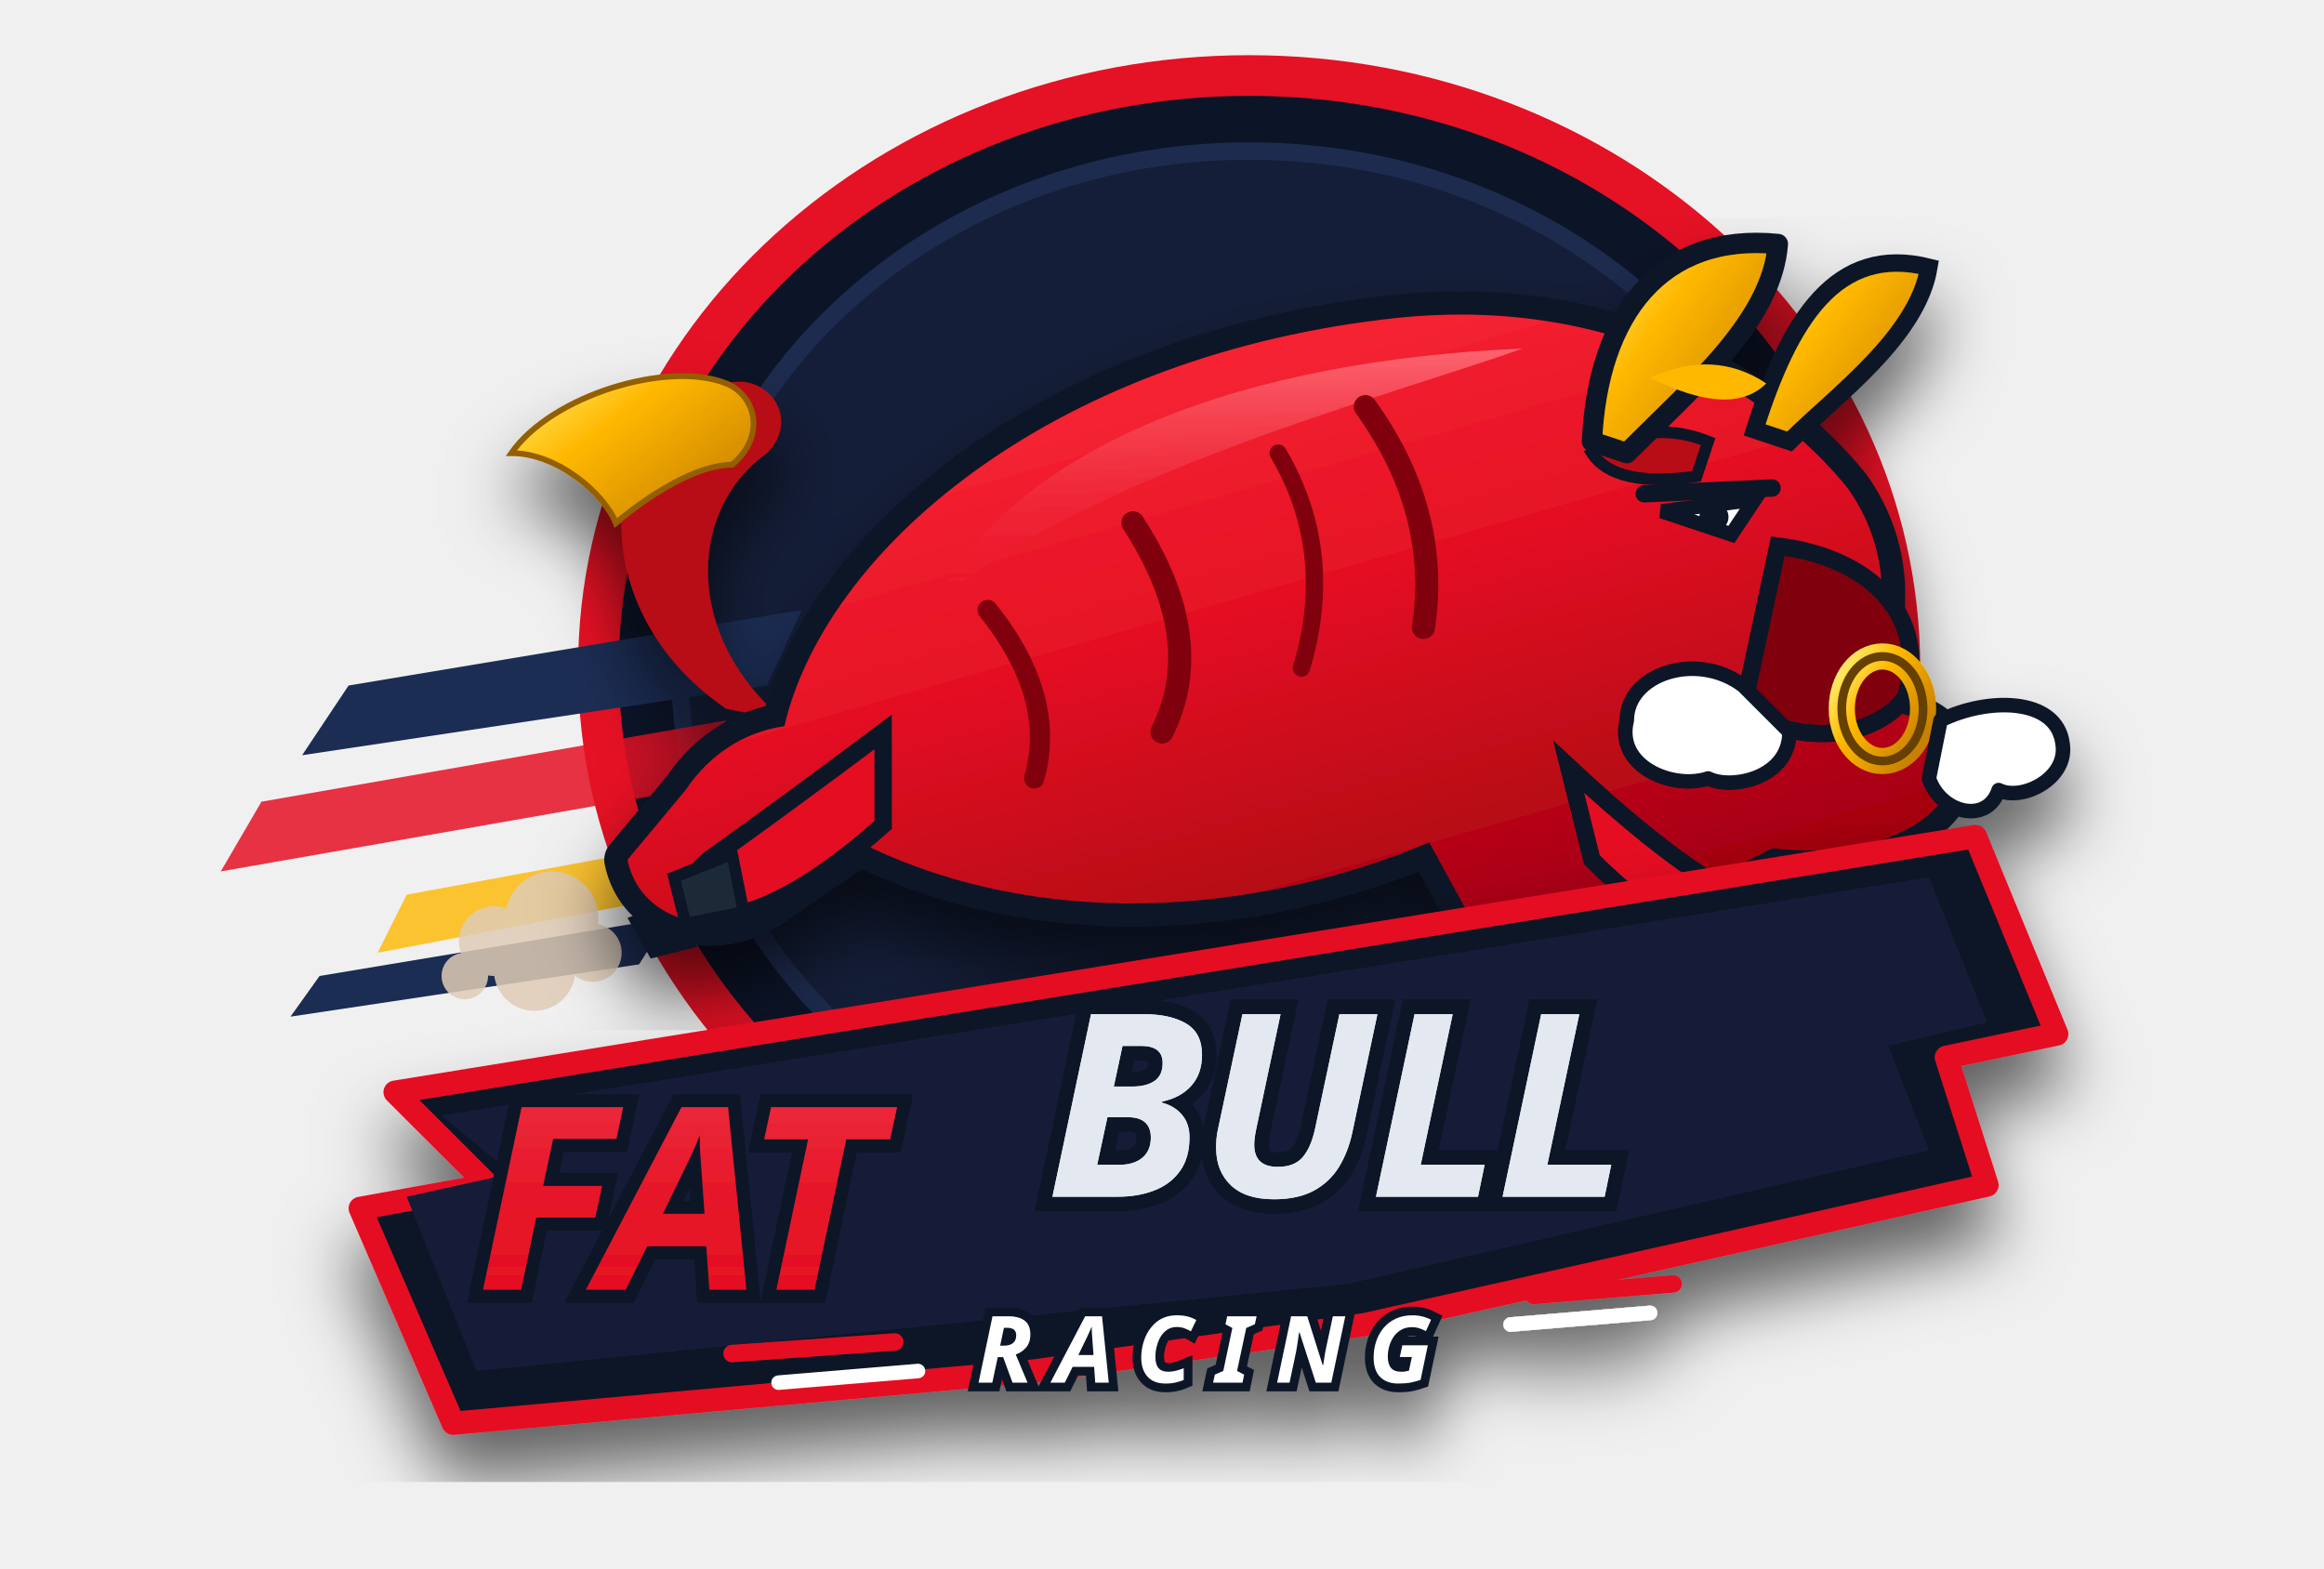
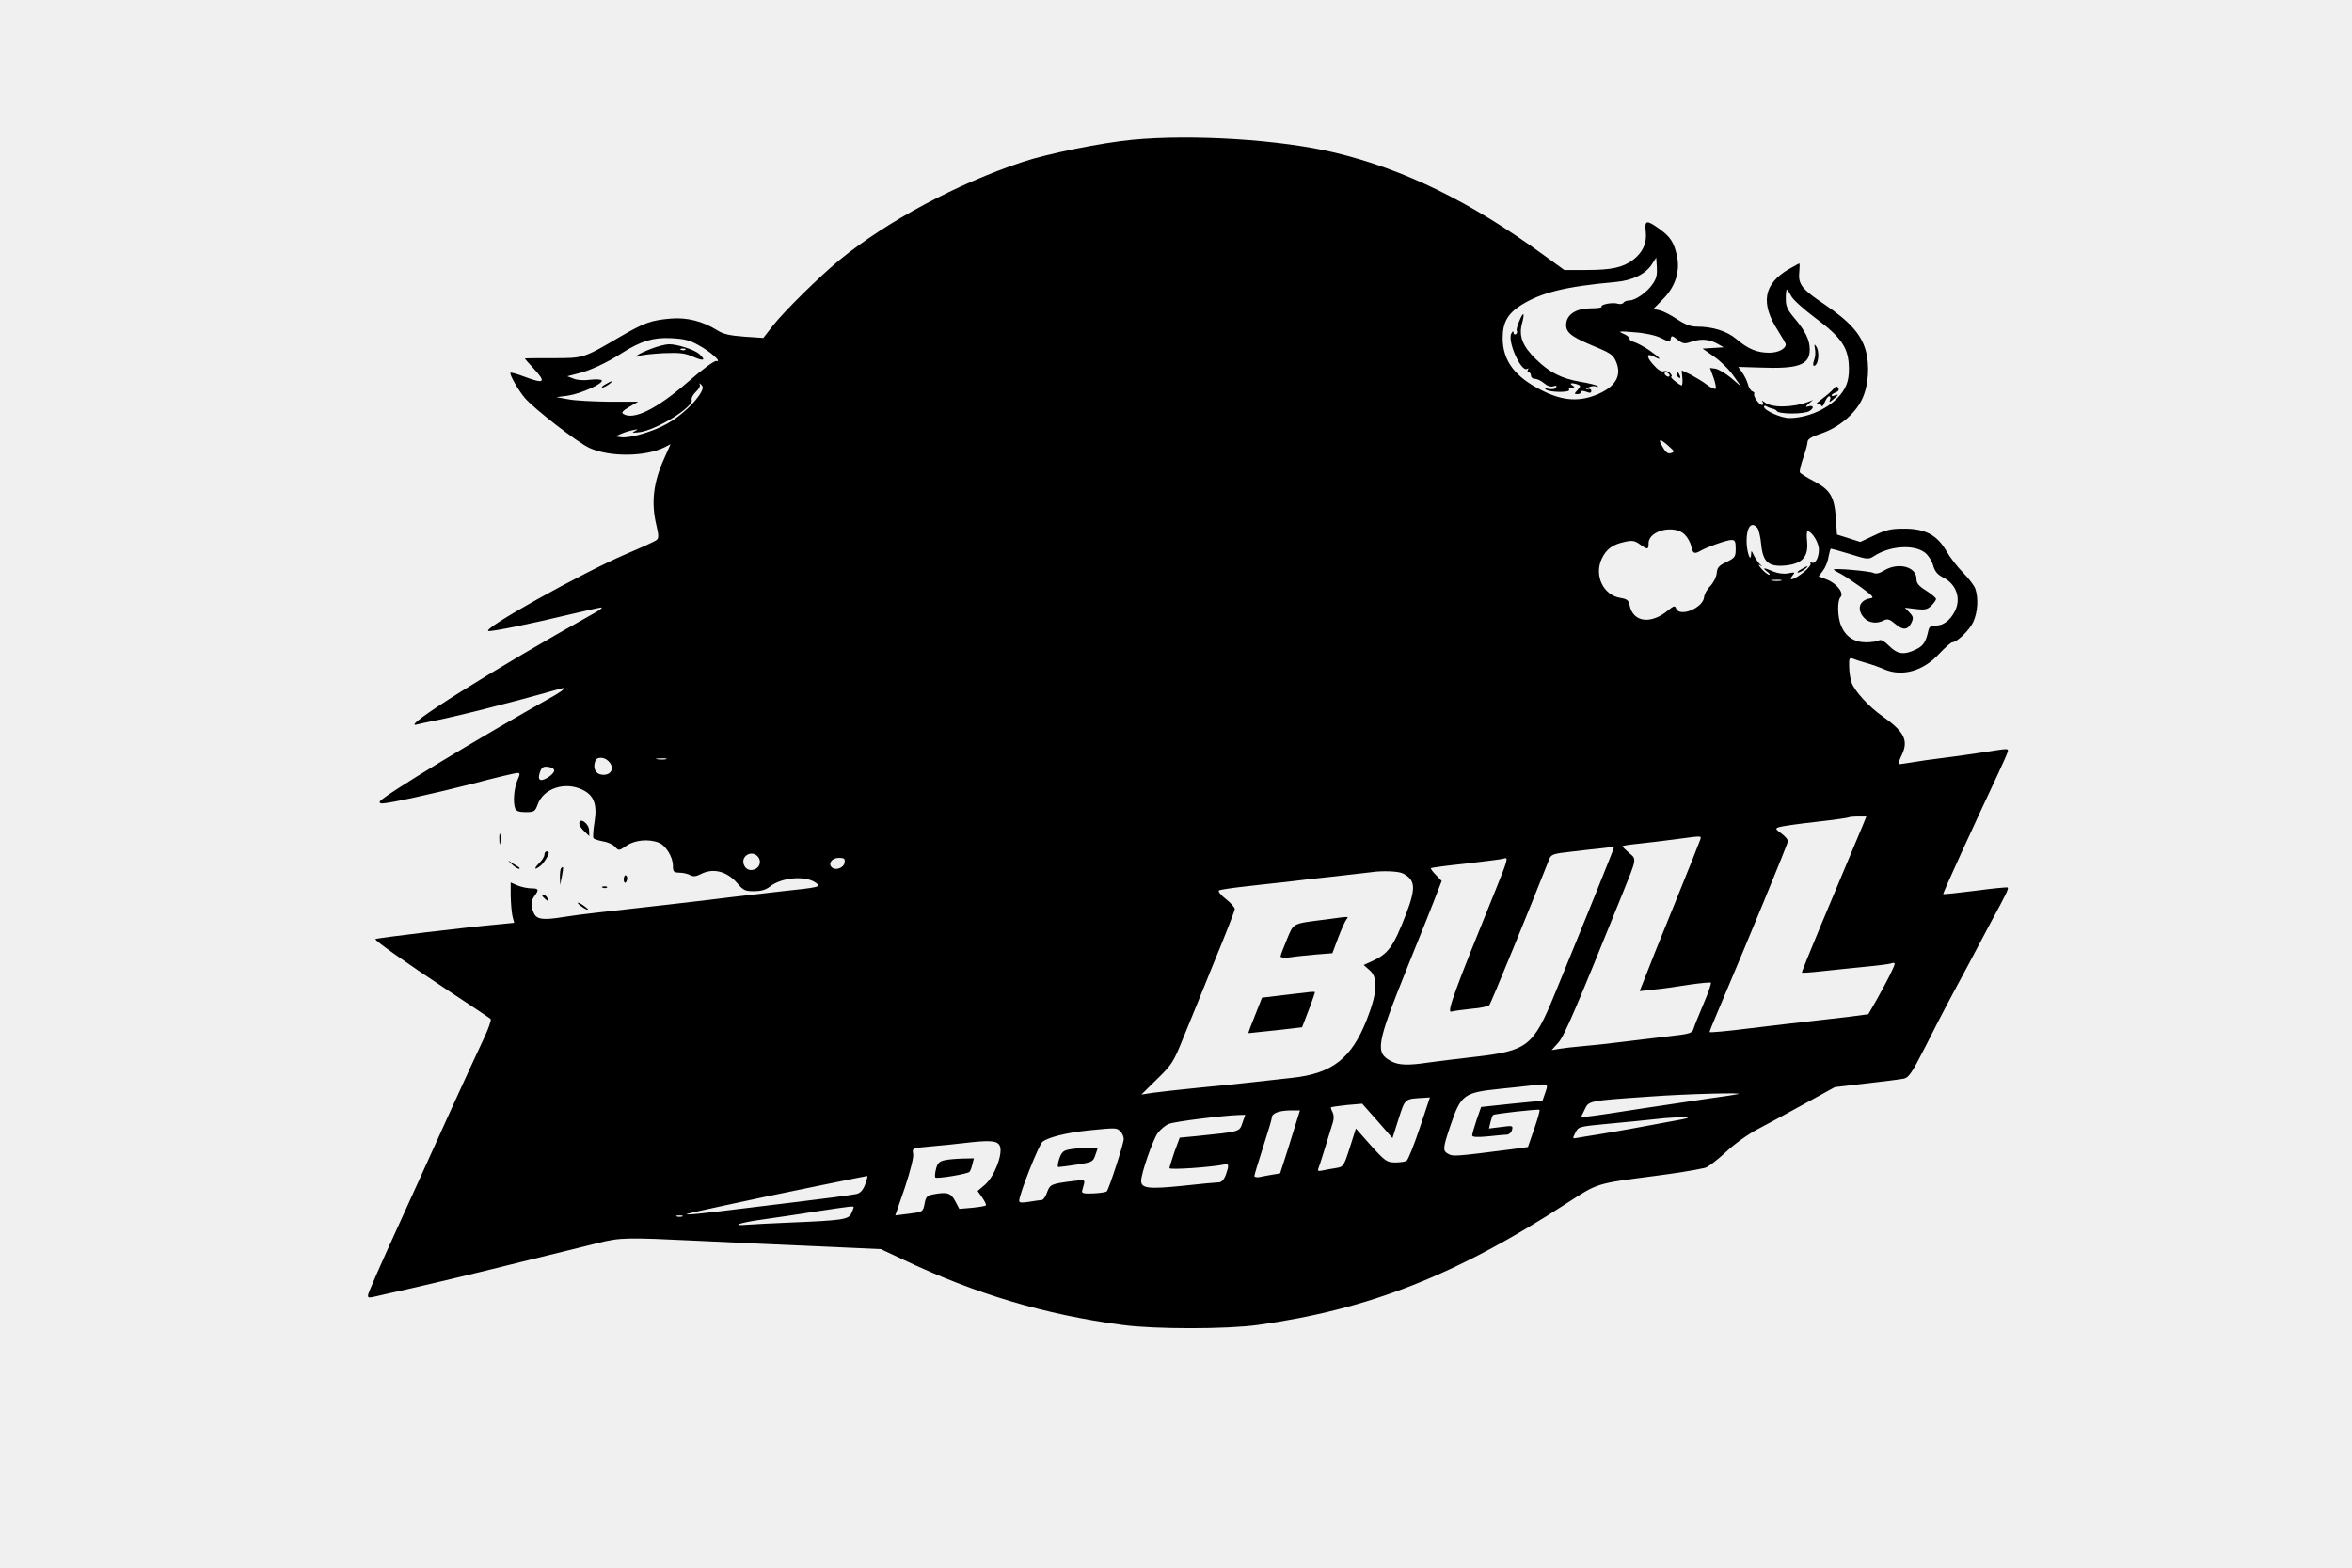
- <svg xmlns="http://www.w3.org/2000/svg" viewBox="0 0 400 270" width="100%" height="100%">
-   <defs>
-     <filter id="fb-shadow" x="-10%" y="-10%" width="120%" height="120%">
-       <feDropShadow dx="0" dy="8" stdDeviation="6" flood-color="#000000" flood-opacity="0.6" />
-     </filter>
-     <linearGradient id="bull-body" x1="20%" y1="0%" x2="80%" y2="100%">
-       <stop offset="0%" stop-color="#FF2E3B" />
-       <stop offset="45%" stop-color="#E51124" />
-       <stop offset="100%" stop-color="#99000D" />
-     </linearGradient>
-     <linearGradient id="bull-highlight" x1="0%" y1="0%" x2="0%" y2="100%">
-       <stop offset="0%" stop-color="#FF7580" stop-opacity="0.8" />
-       <stop offset="100%" stop-color="#E51124" stop-opacity="0" />
-     </linearGradient>
-     <linearGradient id="gold-horn" x1="0%" y1="0%" x2="100%" y2="80%">
-       <stop offset="0%" stop-color="#FFF275" />
-       <stop offset="40%" stop-color="#FFB800" />
-       <stop offset="100%" stop-color="#C78000" />
-     </linearGradient>
-     <linearGradient id="banner-red" x1="0%" y1="0%" x2="100%" y2="0%">
-       <stop offset="0%" stop-color="#E51124" />
-       <stop offset="50%" stop-color="#B80716" />
-       <stop offset="100%" stop-color="#E51124" />
-     </linearGradient>
-   </defs>
-   <g id="badge-background">
-     <ellipse cx="215" cy="115" rx="112" ry="102" fill="#0C1428" stroke="#E51124" stroke-width="7" />
-     <ellipse cx="215" cy="115" rx="98" ry="89" fill="#141E38" stroke="#1D2B4E" stroke-width="3" />
-     <path d="M 60,118 L 138,105 L 132,118 L 52,130 Z" fill="#1C2D54" />
-     <path d="M 45,138 L 125,124 L 118,136 L 38,150 Z" fill="#E51124" opacity="0.85" />
-     <path d="M 70,154 L 135,142 L 128,152 L 65,164 Z" fill="#FFB800" opacity="0.8" />
-     <path d="M 55,168 L 115,158 L 110,166 L 50,175 Z" fill="#1C2D54" />
-   </g>
-   <g id="dust-clouds" fill="#DFCBB5" opacity="0.85">
-     <circle cx="95" cy="158" r="8" />
-     <circle cx="85" cy="162" r="6" />
-     <circle cx="92" cy="167" r="7" />
-     <circle cx="102" cy="164" r="5" />
-     <circle cx="80" cy="168" r="4" />
-   </g>
-   <g id="the-fat-bull" filter="url(#fb-shadow)">
-     <path d="M 125,122 C 100,105 102,72 125,66 C 132,64 138,72 132,78 C 118,88 118,110 135,124 Z" fill="#B80716" />
-     <path d="M 125,66 C 115,62 95,68 88,78 C 96,78 104,85 106,90 C 112,85 120,80 126,80 C 132,75 130,68 125,66 Z" fill="url(#gold-horn)" stroke="#945F00" stroke-width="1" />
-     <path d="M 148,138 Q 130,146 112,154 Q 106,160 115,164 Q 128,162 144,148 Z" fill="#80040E" />
-     <polygon points="108,158 116,155 120,163 112,165" fill="#111827" />
-     <path d="M 285,130 Q 308,142 320,146 Q 326,150 324,155 Q 314,157 298,145 Z" fill="#80040E" />
-     <polygon points="318,148 326,152 322,157 314,155" fill="#111827" />
-     <path d="M 135,125               C 142,95 180,62 238,55               C 278,50 305,68 318,84               C 328,98 324,115 316,124               C 325,120 338,124 336,134               C 334,142 322,148 305,146              L 282,158 C 274,166 260,166 252,156 L 246,145              C 215,158 178,160 148,145              L 132,156 C 122,162 110,158 108,148 L 118,136              C 122,130 128,126 135,125 Z" fill="#0C1428" stroke="#0C1428" stroke-width="8" stroke-linejoin="round" />
-     <path d="M 135,125               C 142,95 180,62 238,55               C 278,50 305,68 318,84               C 328,98 324,115 316,124               C 325,120 338,124 336,134               C 334,142 322,148 305,146              L 282,158 C 274,166 260,166 252,156 L 246,145              C 215,158 178,160 148,145              L 132,156 C 122,162 110,158 108,148 L 118,136              C 122,130 128,126 135,125 Z" fill="url(#bull-body)" />
-     <path d="M 160,105 C 175,76 215,62 262,60 C 240,68 185,82 160,105 Z" fill="url(#bull-highlight)" />
-     <path d="M 235,70 Q 248,88 245,108" stroke="#80040E" stroke-width="4" stroke-linecap="round" fill="none" />
-     <path d="M 220,78 Q 230,95 224,115" stroke="#80040E" stroke-width="3" stroke-linecap="round" fill="none" />
-     <path d="M 195,90 Q 208,110 200,126" stroke="#80040E" stroke-width="4" stroke-linecap="round" fill="none" />
-     <path d="M 170,105 Q 182,120 178,134" stroke="#80040E" stroke-width="3.5" stroke-linecap="round" fill="none" />
-     <g>
-       <path d="M 152,126 Q 136,138 122,148 Q 115,154 122,158 Q 134,158 152,142 Z" fill="#E51124" stroke="#0C1428" stroke-width="3" />
-       <polygon points="116,151 126,147 128,157 118,159" fill="#1F2937" stroke="#0C1428" stroke-width="2" />
-     </g>
-     <g>
-       <path d="M 270,132 Q 285,146 295,152 Q 302,156 300,161 Q 290,164 274,148 Z" fill="#E51124" stroke="#0C1428" stroke-width="3" />
-       <polygon points="293,153 303,157 298,163 289,160" fill="#1F2937" stroke="#0C1428" stroke-width="2" />
-     </g>
-     <path d="M 302,74 C 308,55 316,42 332,46 C 330,58 316,68 308,76 Z" fill="url(#gold-horn)" stroke="#0C1428" stroke-width="3" />
-     <path d="M 292,82 Q 278,84 274,78 Q 284,72 294,76 Z" fill="#B80716" stroke="#0C1428" stroke-width="2" />
-     <path d="M 274,76               C 275,54 286,40 306,42               C 305,55 292,66 280,78 Z" fill="url(#gold-horn)" stroke="#0C1428" stroke-width="3.5" stroke-linejoin="round" />
-     <path d="M 284,65 Q 295,60 304,66 Q 298,72 284,65 Z" fill="#FFB800" />
-     <polygon points="286,88 302,86 298,92" fill="#FFFFFF" stroke="#0C1428" stroke-width="2.5" />
-     <circle cx="295" cy="89" r="2.5" fill="#0C1428" />
-     <path d="M 283,85 L 305,84" stroke="#0C1428" stroke-width="3" stroke-linecap="round" />
-     <path d="M 306,94 C 322,96 332,106 328,120 C 322,128 308,128 300,122 Z" fill="#80040E" stroke="#0C1428" stroke-width="3" />
-     <ellipse cx="324" cy="122" rx="7" ry="9" fill="none" stroke="url(#gold-horn)" stroke-width="4.5" />
-     <ellipse cx="324" cy="122" rx="7" ry="9" fill="none" stroke="#664100" stroke-width="1.5" />
-     <g fill="#FFFFFF" stroke="#0C1428" stroke-width="2.5" stroke-linejoin="round">
-       <path d="M 300,118                 C 292,112 280,116 280,124                 C 278,132 288,136 294,134                 C 298,136 308,134 308,126 Z" />
-       <path d="M 334,124                 C 342,120 354,120 355,128                 C 356,134 348,138 344,136                 C 342,142 334,140 332,134 Z" />
-     </g>
-   </g>
-   <g id="racing-banner" filter="url(#fb-shadow)">
-     <polygon points="68,188 340,144 354,178 335,182 342,204 235,228 178,236 78,245 62,208 84,204" fill="#0C1428" stroke="#E51124" stroke-width="4" stroke-linejoin="round" />
-     <polygon points="76,192 332,151 342,176 325,180 332,198 232,221 82,236 70,206 88,202" fill="#141E38" />
-     <g font-family="'Sora', 'Impact', 'Arial Black', sans-serif" font-weight="900" font-style="italic">
-       <text x="82" y="222" font-size="44" fill="#E51124" stroke="#0C1428" stroke-width="4.5" paint-order="stroke fill" letter-spacing="-1">
-         FAT
-       </text>
-       <text x="82" y="222" font-size="44" fill="url(#bull-highlight)" opacity="0.3" letter-spacing="-1">
-         FAT
-       </text>
-       <text x="180" y="206" font-size="44" fill="#F4F7FB" stroke="#0C1428" stroke-width="5" paint-order="stroke fill" letter-spacing="-1">
-         BULL
-       </text>
-       <text x="180" y="206" font-size="44" fill="#E2E8F0" opacity="0.9" letter-spacing="-1">
-         BULL
-       </text>
-     </g>
-     <g font-family="'JetBrains Mono', 'Arial Black', sans-serif" font-weight="900" font-style="italic">
-       <line x1="126" y1="233" x2="154" y2="231" stroke="#E51124" stroke-width="3" stroke-linecap="round" />
-       <line x1="134" y1="238" x2="158" y2="236" stroke="#FFFFFF" stroke-width="2.5" stroke-linecap="round" />
-       <text x="168" y="238" font-size="16" fill="#FFFFFF" stroke="#0C1428" stroke-width="3" paint-order="stroke fill" letter-spacing="4">
-         RACING
-       </text>
-       <line x1="264" y1="223" x2="288" y2="221" stroke="#E51124" stroke-width="3" stroke-linecap="round" />
-       <line x1="260" y1="228" x2="284" y2="226" stroke="#FFFFFF" stroke-width="2.5" stroke-linecap="round" />
-     </g>
+ <svg xmlns="http://www.w3.org/2000/svg" version="1.0" width="1080pt" height="720pt" viewBox="0 0 1080 720" preserveAspectRatio="xMidYMid meet">
+   <g transform="translate(0,720) scale(0.1,-0.1)" fill="#000000" stroke="none">
+     <path d="M5200 6558 c-144 -14 -386 -63 -502 -101 -302 -100 -625 -273 -843 -451 -91 -75 -254 -235 -308 -304 l-42 -54 -88 6 c-68 5 -97 12 -125 30 -66 41 -138 59 -211 53 -92 -8 -122 -19 -231 -82 -172 -101 -169 -100 -312 -100 -71 0 -128 0 -128 -2 0 -1 18 -21 40 -45 60 -65 51 -73 -45 -37 -31 12 -58 19 -61 17 -6 -7 37 -82 67 -117 46 -52 241 -203 295 -228 94 -43 258 -41 346 3 l27 14 -28 -63 c-51 -111 -62 -205 -37 -309 11 -46 11 -60 1 -68 -7 -6 -70 -35 -139 -64 -207 -89 -669 -347 -633 -354 17 -3 191 32 382 78 68 16 130 30 137 30 7 0 -9 -13 -37 -28 -455 -254 -904 -536 -809 -509 11 3 35 8 54 12 117 22 359 83 603 152 30 9 18 -5 -25 -30 -365 -205 -788 -462 -804 -488 -3 -5 2 -9 10 -9 33 0 233 44 414 90 105 28 199 50 207 50 14 0 14 -4 0 -36 -15 -37 -20 -100 -9 -128 4 -11 19 -16 48 -16 39 0 43 3 55 35 26 74 125 107 205 68 53 -25 69 -67 56 -148 -6 -36 -8 -70 -5 -74 2 -5 22 -11 43 -15 21 -3 46 -14 56 -25 17 -19 18 -19 53 5 38 26 101 32 147 14 33 -12 66 -66 66 -106 0 -27 3 -31 29 -32 17 0 39 -5 49 -11 15 -8 27 -7 49 4 57 30 121 14 169 -42 27 -32 36 -36 76 -36 32 0 54 6 73 21 54 43 165 52 212 17 24 -18 19 -20 -162 -39 -82 -10 -184 -21 -225 -26 -91 -12 -477 -56 -615 -71 -55 -6 -124 -15 -154 -20 -96 -16 -126 -12 -139 16 -16 34 -15 57 3 81 21 28 18 34 -15 34 -17 0 -45 6 -63 13 l-32 14 0 -61 c1 -34 4 -75 8 -93 l8 -31 -68 -7 c-148 -13 -565 -63 -569 -68 -6 -5 135 -105 341 -241 99 -65 184 -122 188 -126 4 -4 -10 -45 -32 -91 -22 -46 -88 -190 -147 -319 -58 -129 -169 -372 -245 -540 -77 -168 -139 -310 -139 -317 0 -16 -3 -16 78 3 37 8 85 19 107 24 157 36 304 71 525 126 140 34 296 73 345 85 106 26 130 26 465 10 140 -7 386 -18 545 -25 l290 -13 100 -47 c334 -159 654 -254 1009 -301 147 -20 479 -20 622 0 510 71 911 229 1414 556 150 97 132 92 415 129 84 11 170 24 223 36 13 2 56 35 96 72 41 39 105 84 147 106 41 21 137 74 214 116 l140 77 145 17 c80 9 157 19 172 22 23 5 37 26 99 147 39 78 86 169 104 202 18 33 58 110 91 170 32 61 80 151 106 200 71 130 82 154 77 159 -2 2 -69 -4 -149 -15 -79 -10 -146 -17 -147 -15 -3 3 141 317 253 555 24 51 44 97 44 102 0 11 2 12 -105 -5 -49 -8 -133 -19 -185 -26 -52 -6 -119 -16 -149 -21 -30 -5 -58 -9 -62 -9 -4 0 2 18 13 41 33 69 13 108 -90 181 -59 41 -124 112 -139 151 -7 18 -12 52 -12 76 -1 37 1 42 17 36 9 -4 37 -13 62 -20 25 -7 62 -20 82 -29 82 -35 178 -9 251 70 28 30 56 54 61 54 22 0 80 56 97 94 21 46 24 110 9 153 -6 15 -31 48 -56 73 -25 25 -60 70 -77 100 -43 74 -99 103 -197 102 -57 0 -82 -6 -134 -31 l-64 -30 -53 17 -54 17 -5 75 c-7 99 -25 129 -99 169 -33 17 -63 36 -66 41 -3 5 4 35 15 67 11 31 20 65 20 74 0 12 19 24 65 39 77 26 153 89 184 154 31 62 38 158 17 230 -22 73 -73 130 -188 208 -103 69 -122 92 -116 148 2 22 2 40 0 40 -2 0 -23 -12 -48 -26 -116 -68 -132 -156 -49 -284 19 -30 35 -58 35 -61 0 -21 -35 -39 -76 -39 -56 0 -97 17 -151 63 -44 37 -109 57 -182 57 -28 0 -54 10 -90 34 -28 19 -64 37 -80 41 l-29 6 43 44 c58 57 81 130 65 201 -14 62 -30 87 -82 124 -57 41 -67 39 -61 -13 6 -53 -13 -96 -59 -131 -47 -35 -99 -46 -214 -46 l-101 0 -98 71 c-333 243 -639 392 -956 468 -249 60 -654 85 -929 59z m2389 -662 c-25 -38 -80 -76 -108 -76 -11 0 -23 -5 -26 -10 -4 -6 -15 -8 -26 -5 -23 8 -81 -3 -75 -14 3 -4 -20 -7 -49 -7 -65 0 -108 -26 -113 -68 -5 -39 19 -60 106 -97 95 -39 108 -47 121 -76 30 -65 2 -117 -81 -153 -83 -36 -160 -32 -254 15 -127 62 -184 138 -184 242 0 71 22 111 82 150 93 59 204 87 438 108 76 7 136 36 165 81 l20 31 3 -45 c2 -33 -2 -52 -19 -76z m636 -56 c9 -17 58 -61 109 -99 124 -92 156 -140 156 -237 0 -56 -14 -92 -53 -132 -51 -54 -143 -92 -221 -92 -38 0 -116 35 -116 52 0 5 6 6 13 1 6 -4 18 -8 26 -10 8 -1 17 -6 20 -11 10 -15 128 -15 151 1 22 15 17 28 -8 20 -13 -3 -12 -1 3 13 l20 17 -20 -8 c-76 -28 -170 -29 -203 -2 -13 9 -14 9 -8 0 4 -7 3 -13 -3 -13 -13 0 -42 41 -36 51 3 4 -1 9 -9 12 -7 3 -17 18 -20 33 -4 15 -16 39 -26 53 l-18 26 100 -3 c177 -7 228 12 228 83 0 44 -20 85 -72 146 -31 37 -38 53 -38 87 0 23 2 42 5 42 2 0 12 -14 20 -30z m-601 -191 c48 -23 44 -23 48 -3 3 14 7 13 31 -6 24 -19 32 -20 59 -11 45 16 84 14 121 -6 l32 -18 -48 -3 -49 -3 53 -37 c29 -20 69 -59 88 -87 l36 -50 -47 40 c-26 21 -58 40 -72 42 l-24 3 16 -44 c9 -25 13 -48 10 -51 -4 -4 -22 4 -40 18 -18 14 -52 34 -74 46 l-42 20 3 -34 c2 -19 0 -35 -3 -35 -11 1 -58 40 -48 40 5 0 3 7 -4 15 -7 9 -21 13 -30 10 -12 -4 -28 7 -50 32 -33 37 -29 54 9 33 37 -19 22 -2 -25 31 -25 17 -57 34 -70 38 -13 3 -23 10 -21 15 1 5 -11 16 -28 23 -27 12 -23 13 50 7 46 -3 97 -14 119 -25z m-4417 -34 c56 -30 111 -80 82 -73 -9 2 -65 -39 -130 -96 -144 -125 -250 -177 -297 -147 -10 6 -2 15 27 32 l41 24 -133 0 c-72 1 -157 5 -187 11 l-55 10 53 7 c60 9 164 56 155 70 -3 5 -27 6 -53 3 -28 -4 -60 -2 -76 5 l-29 11 50 13 c52 12 130 48 200 93 86 55 144 73 225 69 60 -3 87 -9 127 -32z m4458 -135 c3 -5 2 -10 -4 -10 -5 0 -13 5 -16 10 -3 6 -2 10 4 10 5 0 13 -4 16 -10z m-4445 -80 c-24 -46 -95 -112 -155 -145 -67 -38 -171 -68 -213 -63 l-27 4 28 12 c15 7 40 14 55 17 23 5 24 4 7 -5 -16 -8 -12 -9 20 -5 79 9 254 118 241 150 -2 7 6 23 19 35 14 13 22 28 18 34 -4 7 -2 7 6 0 10 -9 10 -17 1 -34z m4448 -254 c21 -19 22 -21 5 -27 -13 -4 -23 2 -35 23 -29 46 -18 48 30 4z m402 -371 c6 -8 14 -42 17 -75 8 -82 34 -105 113 -97 76 8 104 40 98 109 -3 26 -2 48 2 48 20 0 52 -52 52 -84 0 -39 -18 -70 -35 -59 -5 3 -7 1 -3 -5 3 -5 -11 -24 -33 -41 -43 -34 -73 -43 -50 -14 13 15 11 16 -19 10 -21 -4 -47 -1 -69 8 -44 19 -54 19 -29 0 11 -8 15 -15 10 -15 -6 0 -21 12 -35 27 -13 15 -17 23 -9 18 14 -9 14 -8 0 5 -8 8 -20 26 -27 40 -10 22 -12 23 -12 5 -2 -44 -21 11 -21 61 0 64 23 92 50 59z m-334 -30 c13 -13 27 -38 30 -55 7 -32 14 -36 42 -20 31 18 122 50 142 50 17 0 20 -7 20 -40 0 -37 -3 -42 -42 -61 -36 -17 -43 -26 -45 -51 -2 -18 -14 -43 -30 -60 -15 -15 -27 -38 -28 -50 -4 -50 -113 -95 -129 -52 -5 13 -10 12 -35 -8 -79 -67 -162 -57 -178 22 -4 23 -12 29 -42 34 -79 12 -122 103 -86 180 21 44 49 65 105 77 35 8 46 6 70 -11 36 -26 40 -25 40 5 0 59 119 87 166 40z m1103 -83 c14 -11 31 -36 37 -57 8 -29 20 -44 48 -58 60 -31 82 -97 52 -155 -21 -41 -53 -65 -86 -65 -25 0 -32 -5 -36 -26 -11 -50 -23 -68 -57 -84 -54 -26 -84 -22 -122 16 -23 23 -38 31 -47 26 -7 -5 -34 -9 -59 -9 -55 0 -94 26 -115 76 -17 40 -18 116 -3 131 18 18 -16 63 -62 81 l-38 15 19 25 c11 14 23 42 26 64 4 21 9 38 11 38 3 0 43 -11 89 -25 79 -25 85 -25 109 -9 72 47 182 55 234 16z m-661 -129 c-10 -2 -28 -2 -40 0 -13 2 -5 4 17 4 22 1 32 -1 23 -4z m-5384 -829 c31 -30 13 -67 -30 -62 -30 3 -43 31 -30 64 7 19 41 18 60 -2z m264 9 c-10 -2 -28 -2 -40 0 -13 2 -5 4 17 4 22 1 32 -1 23 -4z m-513 -52 c0 -8 -14 -23 -31 -33 -36 -21 -48 -10 -33 30 7 18 15 23 36 20 16 -2 28 -9 28 -17z m6010 -248 c-19 -46 -75 -179 -194 -463 -49 -118 -89 -216 -87 -217 2 -2 45 1 97 7 52 6 139 14 194 20 55 5 108 12 118 15 9 4 17 3 17 -1 0 -11 -32 -75 -83 -166 l-38 -66 -82 -11 c-45 -5 -127 -15 -182 -21 -55 -6 -182 -21 -282 -33 -101 -13 -183 -20 -183 -17 0 3 16 44 36 90 138 325 324 776 324 787 0 7 -14 23 -30 35 -28 20 -29 23 -12 29 11 4 86 15 168 24 82 9 151 19 153 21 2 2 22 4 43 4 l38 0 -15 -37z m-748 -70 c-3 -10 -56 -142 -117 -293 -62 -151 -123 -304 -136 -339 l-25 -63 63 7 c35 3 107 13 161 22 54 8 101 12 103 10 3 -3 -12 -47 -34 -98 -22 -52 -43 -104 -46 -115 -6 -19 -18 -23 -109 -33 -56 -7 -154 -18 -217 -26 -63 -8 -146 -17 -185 -20 -38 -3 -86 -9 -105 -12 l-35 -6 31 35 c28 31 83 161 294 683 67 166 66 158 30 188 -16 14 -30 28 -30 30 0 3 33 8 73 12 39 4 115 13 167 20 129 17 123 18 117 -2z m-397 -38 c0 -5 -124 -313 -272 -673 -98 -238 -123 -258 -368 -286 -80 -9 -175 -21 -212 -26 -93 -14 -134 -12 -168 5 -77 40 -71 75 71 429 67 165 130 323 140 351 l19 49 -27 28 c-15 15 -25 29 -22 31 2 2 75 12 163 21 87 10 165 20 172 23 21 8 18 -5 -40 -148 -187 -460 -224 -561 -202 -555 11 3 54 9 93 13 40 3 77 11 82 17 7 8 181 432 274 668 10 25 17 27 106 37 53 6 110 13 126 14 54 7 65 7 65 2z m-3932 -37 c18 -18 14 -46 -7 -58 -25 -13 -48 -4 -56 21 -12 38 35 65 63 37z m400 -30 c-3 -24 -42 -38 -59 -21 -18 18 2 43 33 43 25 0 29 -4 26 -22z m2565 -50 c57 -30 59 -67 13 -187 -58 -150 -81 -182 -157 -216 l-37 -17 26 -23 c41 -35 37 -103 -12 -228 -70 -178 -158 -247 -341 -267 -55 -6 -136 -15 -180 -20 -44 -5 -154 -17 -245 -25 -91 -9 -188 -20 -217 -24 l-52 -8 72 71 c68 66 76 79 119 186 26 63 90 220 142 349 53 128 96 239 96 246 0 7 -18 28 -41 46 -22 17 -37 35 -32 39 4 4 60 12 123 19 63 7 149 17 190 21 41 5 140 17 220 25 80 9 154 18 165 19 51 8 128 5 148 -6z m653 -1005 l-13 -38 -141 -14 -141 -15 -21 -60 c-11 -33 -20 -65 -20 -71 0 -7 22 -9 73 -4 39 4 79 8 88 8 9 1 19 10 22 22 5 19 3 20 -50 13 l-56 -7 7 29 c4 16 9 31 12 33 5 6 208 28 213 24 3 -2 -8 -41 -24 -87 l-29 -84 -80 -11 c-252 -32 -264 -33 -285 -21 -27 14 -27 24 10 133 47 139 61 149 224 166 61 6 124 13 140 15 87 10 85 10 71 -31z m884 -8 c-8 -2 -64 -11 -125 -19 -60 -9 -202 -30 -315 -47 -113 -18 -222 -34 -243 -36 l-38 -5 17 35 c20 42 13 41 304 61 162 12 441 19 400 11z m-1461 -156 c-26 -78 -53 -145 -60 -150 -8 -5 -32 -8 -54 -8 -37 1 -45 6 -110 78 l-69 78 -28 -88 c-28 -87 -29 -88 -66 -94 -20 -3 -48 -8 -61 -11 -19 -4 -22 -2 -16 13 6 15 28 86 65 207 6 18 5 36 -1 48 -6 11 -9 21 -7 23 2 1 35 6 73 10 l70 6 70 -79 69 -79 28 88 c31 95 26 92 118 97 l26 2 -47 -141z m-563 39 c-7 -24 -28 -89 -45 -145 l-33 -102 -36 -6 c-21 -4 -47 -8 -59 -11 -13 -2 -23 0 -23 5 0 5 18 65 40 133 22 68 40 128 40 135 0 20 32 32 82 33 l47 0 -13 -42z m-251 -15 c-14 -42 -9 -40 -214 -61 l-74 -7 -24 -65 c-12 -36 -23 -70 -23 -75 0 -9 190 4 253 17 20 4 21 -4 6 -47 -8 -22 -20 -35 -31 -35 -10 0 -85 -7 -167 -16 -157 -16 -191 -12 -191 23 0 34 54 189 76 219 13 17 35 36 51 42 25 11 241 38 319 41 l32 1 -13 -37z m2045 23 c0 -2 -44 -11 -97 -20 -54 -10 -129 -24 -168 -31 -38 -7 -104 -18 -145 -25 -41 -6 -85 -14 -98 -16 -22 -4 -22 -4 -8 24 14 28 16 28 153 41 76 7 167 16 203 20 72 9 160 13 160 7z m-2606 -62 c9 -8 16 -24 16 -35 0 -22 -68 -230 -78 -241 -4 -3 -32 -8 -62 -9 -43 -2 -54 1 -51 12 2 8 6 22 9 33 4 17 0 18 -49 12 -103 -13 -107 -15 -121 -52 -6 -19 -17 -34 -23 -35 -5 0 -31 -4 -57 -8 -36 -6 -48 -5 -48 4 0 30 90 258 107 271 27 21 108 41 208 52 133 13 132 13 149 -4z m-554 -65 c18 -32 -22 -140 -66 -179 l-35 -30 22 -31 c11 -16 19 -33 16 -35 -3 -3 -32 -8 -64 -11 l-58 -5 -19 36 c-20 38 -38 43 -104 30 -25 -5 -31 -12 -36 -40 -8 -41 -8 -40 -78 -49 l-57 -7 44 128 c26 79 41 139 38 155 -5 26 -5 26 84 34 48 4 115 11 148 15 120 14 153 12 165 -11z m-617 -178 c-11 -29 -23 -41 -42 -45 -32 -6 -145 -21 -271 -36 -52 -6 -167 -20 -255 -31 -183 -23 -264 -31 -250 -24 6 2 75 18 155 35 80 17 177 38 215 46 81 17 447 92 457 93 3 1 -1 -17 -9 -38z m-53 -106 c0 -2 -5 -15 -11 -28 -13 -28 -40 -32 -284 -42 -77 -3 -165 -8 -195 -10 -81 -7 -32 10 70 24 47 7 155 22 240 36 173 26 180 27 180 20z m-787 -42 c-7 -2 -19 -2 -25 0 -7 3 -2 5 12 5 14 0 19 -2 13 -5z" />
+     <path d="M6976 5725 c-9 -20 -14 -41 -11 -45 3 -5 1 -11 -5 -15 -5 -3 -10 0 -10 7 -1 9 -4 8 -10 -3 -20 -35 45 -180 72 -163 7 4 8 2 4 -4 -4 -7 -2 -12 3 -12 6 0 11 -7 11 -15 0 -8 8 -15 18 -15 11 0 29 -9 42 -20 15 -13 31 -18 43 -14 14 4 17 3 12 -6 -4 -7 -18 -9 -34 -6 -19 5 -22 4 -11 -4 20 -13 113 -13 105 0 -3 6 2 10 12 10 15 0 16 2 3 10 -17 11 -1 13 25 4 14 -6 14 -8 -1 -25 -16 -18 -16 -19 -1 -19 10 0 17 4 17 10 0 6 9 6 23 1 17 -7 24 -6 24 4 0 7 -7 11 -16 8 -11 -3 -11 -1 2 7 10 6 26 9 35 5 9 -3 13 -3 8 2 -4 4 -39 13 -77 19 -90 16 -142 42 -206 104 -62 60 -80 107 -64 165 14 51 6 57 -13 10z" />
+     <path d="M8334 5598 c3 -15 2 -38 -4 -52 -5 -14 -6 -26 -1 -26 21 0 28 65 10 90 -8 12 -9 9 -5 -12z" />
+     <path d="M8419 5414 c-8 -10 -32 -31 -54 -47 -22 -17 -32 -27 -23 -24 9 3 19 1 21 -6 3 -7 10 0 16 16 6 15 15 27 20 27 6 0 8 -7 4 -16 -5 -14 -3 -13 15 2 26 22 27 25 7 18 -8 -4 -15 -3 -15 0 0 4 9 10 20 14 12 5 16 12 11 20 -6 10 -11 9 -22 -4z" />
+     <path d="M7700 5481 c0 -6 4 -13 10 -16 6 -3 7 1 4 9 -7 18 -14 21 -14 7z" />
+     <path d="M2990 5598 c-30 -11 -59 -25 -65 -31 -7 -7 -4 -7 10 -2 11 5 61 10 111 13 77 3 100 0 138 -17 48 -21 59 -16 27 13 -22 20 -103 46 -140 45 -14 0 -51 -9 -81 -21z m157 -4 c-3 -3 -12 -4 -19 -1 -8 3 -5 6 6 6 11 1 17 -2 13 -5z" />
+     <path d="M2780 5435 c-14 -8 -20 -14 -14 -15 5 0 19 7 30 15 24 18 16 19 -16 0z" />
+     <path d="M8270 4585 c-14 -8 -20 -14 -14 -15 5 0 19 7 30 15 24 18 16 19 -16 0z" />
+     <path d="M8652 4580 c-23 -14 -38 -17 -50 -11 -17 8 -182 23 -182 15 0 -2 15 -11 33 -20 17 -9 60 -38 95 -63 54 -40 59 -46 40 -49 -51 -8 -64 -51 -28 -90 22 -24 59 -28 91 -11 16 8 26 5 51 -16 36 -31 58 -29 75 5 10 21 9 28 -9 47 l-21 22 50 -6 c43 -5 54 -2 72 16 11 11 21 25 21 30 0 5 -20 22 -45 38 -35 22 -45 34 -45 55 0 55 -84 77 -148 38z" />
+     <path d="M6095 2978 c-166 -21 -153 -15 -186 -93 -16 -38 -29 -73 -29 -78 0 -5 19 -7 43 -4 23 4 76 9 118 13 l77 6 27 72 c15 39 32 77 38 84 11 14 15 14 -88 0z" />
+     <path d="M6015 2644 c-11 -1 -65 -8 -120 -14 l-100 -12 -32 -81 c-18 -44 -32 -81 -30 -82 1 0 57 6 124 13 l122 14 31 81 c17 44 29 81 28 81 -2 1 -12 1 -23 0z" />
+     <path d="M4911 1921 c-28 -5 -36 -12 -47 -43 -7 -21 -9 -38 -4 -38 5 0 43 5 84 11 70 11 75 13 85 42 6 16 11 32 11 33 0 6 -91 2 -129 -5z" />
+     <path d="M4336 1871 c-23 -5 -32 -14 -38 -40 -5 -18 -6 -36 -3 -39 7 -7 147 16 157 26 3 4 10 19 13 35 l7 27 -53 -1 c-30 -1 -67 -4 -83 -8z" />
+     <path d="M2660 3417 c0 -8 10 -23 23 -35 l23 -22 -1 26 c0 32 -45 63 -45 31z" />
+     <path d="M2293 3345 c0 -22 2 -30 4 -17 2 12 2 30 0 40 -3 9 -5 -1 -4 -23z" />
+     <path d="M2500 3275 c0 -9 -11 -27 -25 -40 -25 -26 -22 -33 6 -12 15 11 39 49 39 61 0 3 -4 6 -10 6 -5 0 -10 -7 -10 -15z" />
+     <path d="M2348 3233 c13 -13 28 -23 35 -23 7 0 3 6 -8 12 -11 6 -27 16 -35 22 -9 6 -5 1 8 -11z" />
+     <path d="M2577 3213 c-4 -3 -6 -22 -6 -42 l1 -36 8 40 c8 42 8 49 -3 38z" />
+     <path d="M2864 3161 c0 -11 4 -17 8 -15 4 3 8 12 8 20 0 8 -4 14 -8 14 -4 0 -8 -9 -8 -19z" />
+     <path d="M2768 3123 c7 -3 16 -2 19 1 4 3 -2 6 -13 5 -11 0 -14 -3 -6 -6z" />
+     <path d="M2490 3086 c0 -2 7 -9 15 -16 13 -11 14 -10 9 4 -5 14 -24 23 -24 12z" />
+     <path d="M2654 3051 c7 -11 46 -35 46 -28 0 3 -12 12 -26 22 -15 9 -23 12 -20 6z" />
  </g>
</svg>
